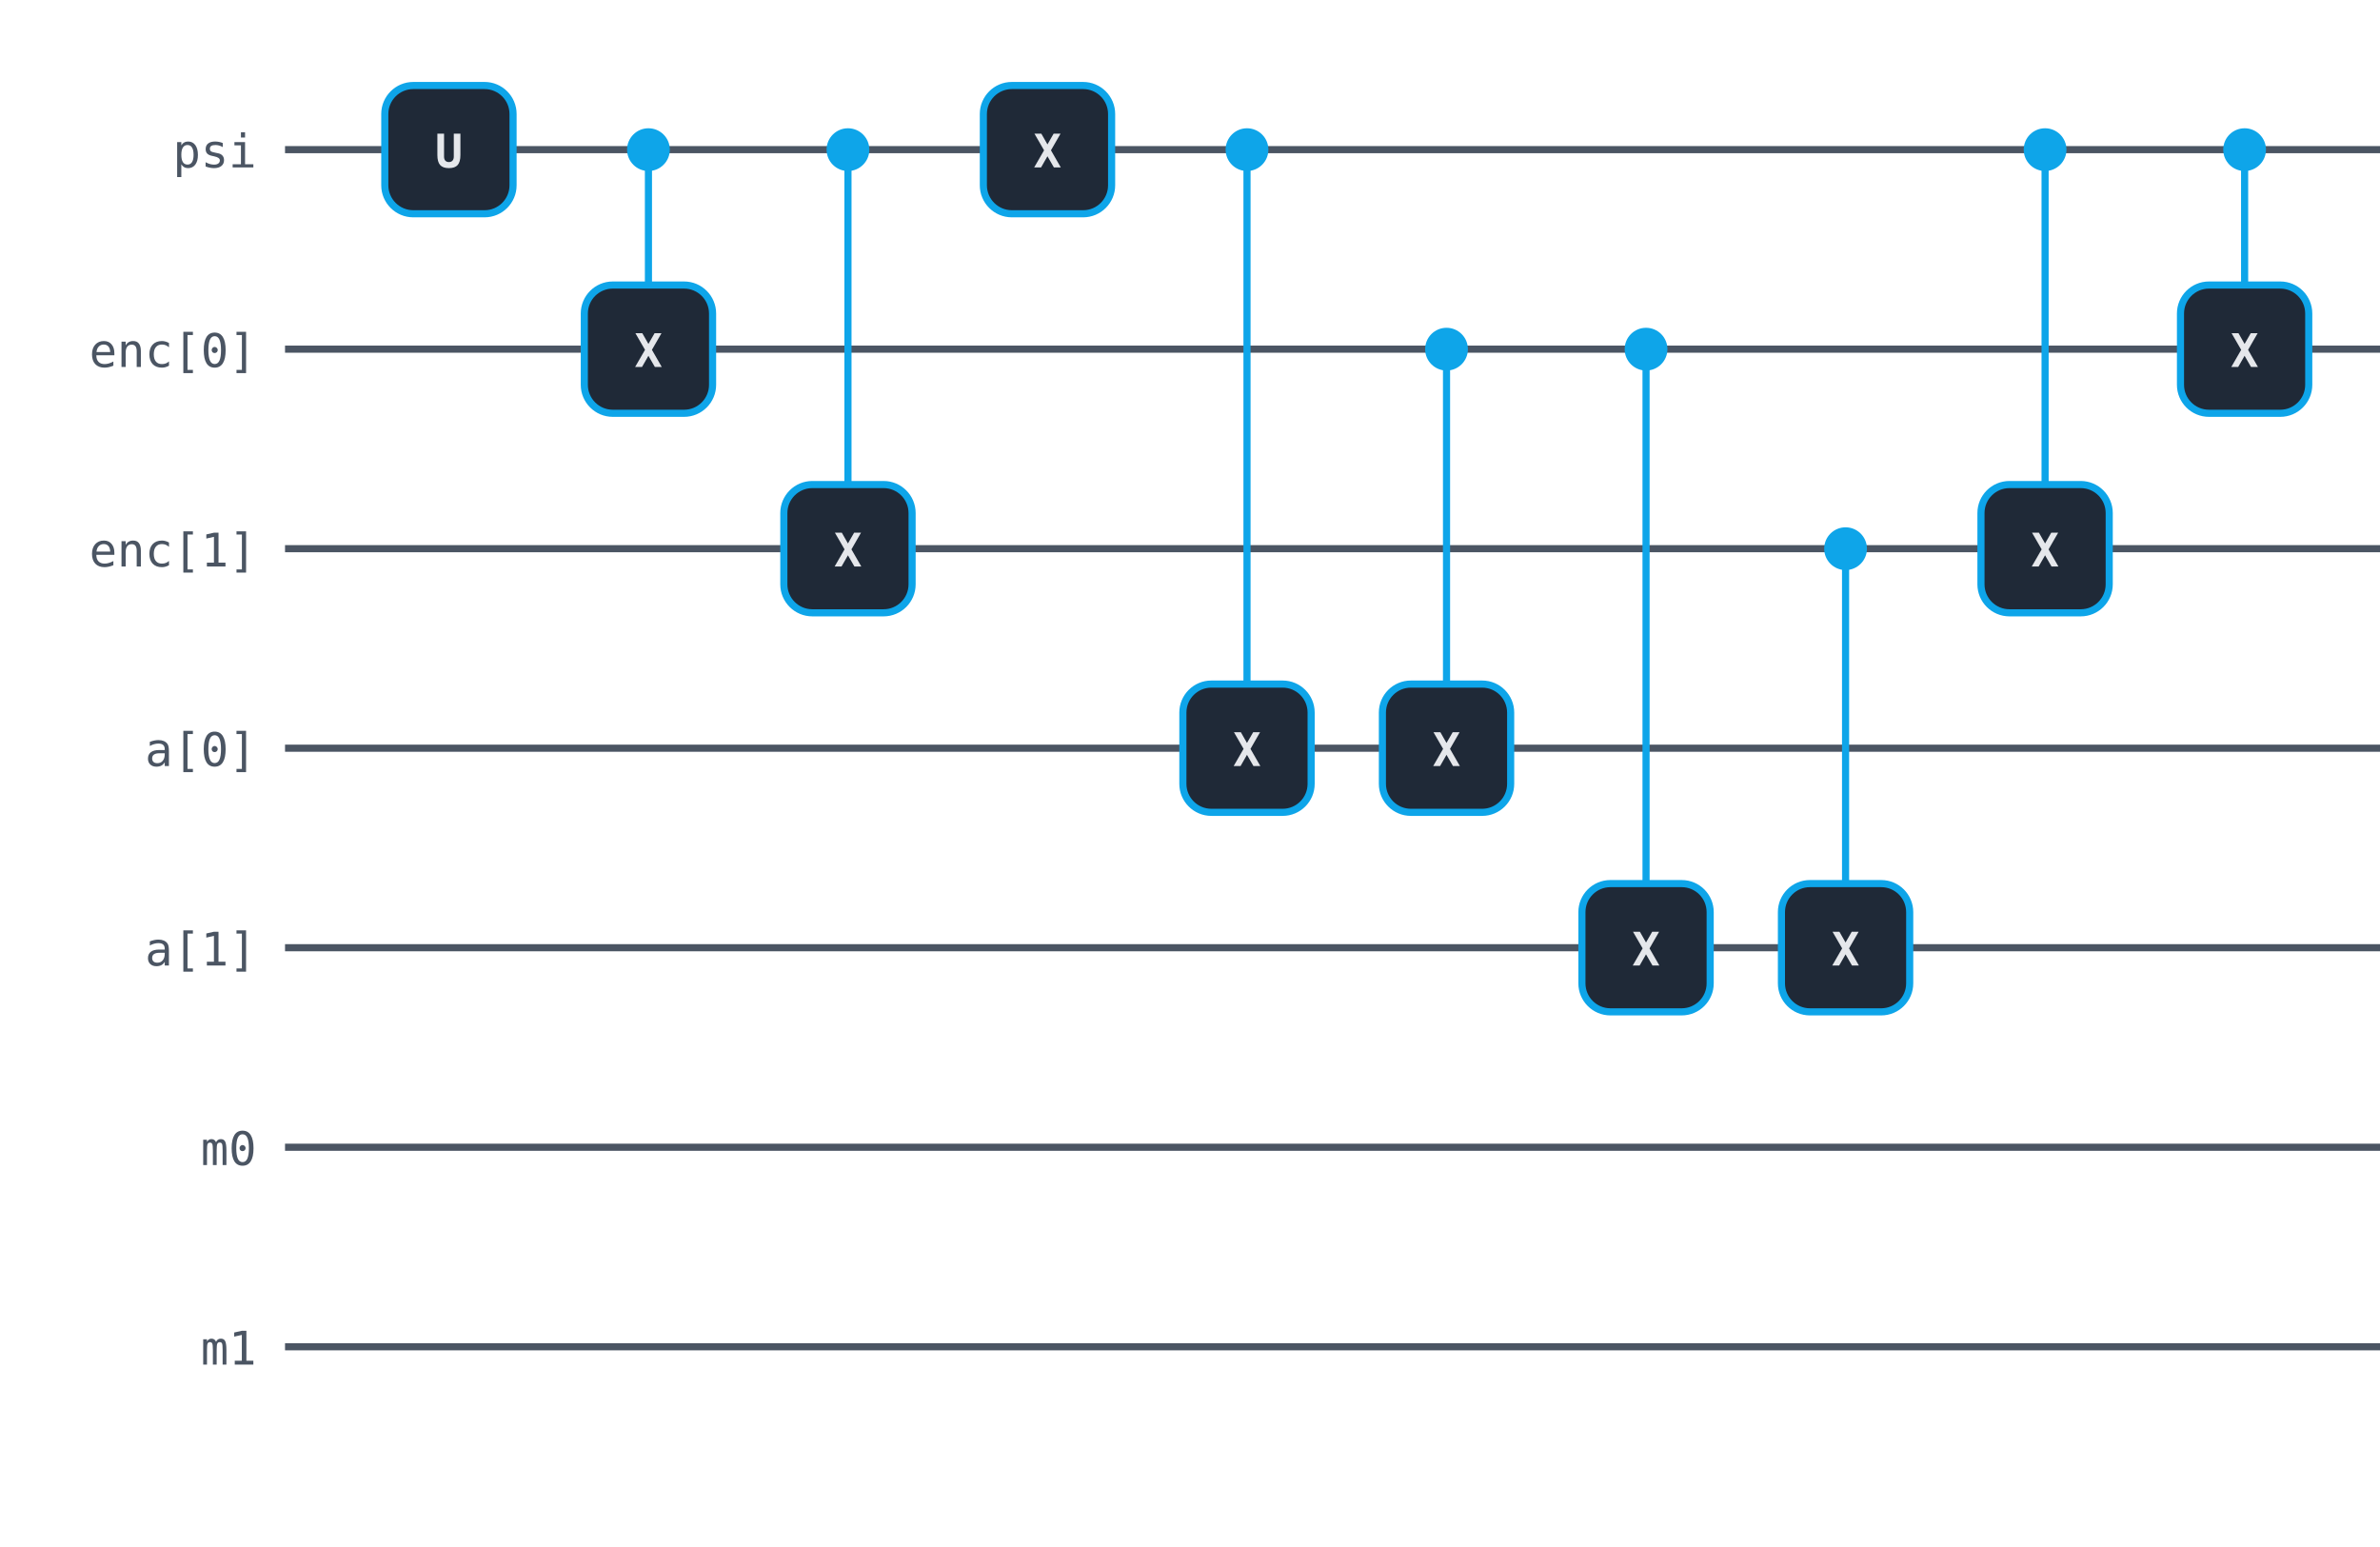
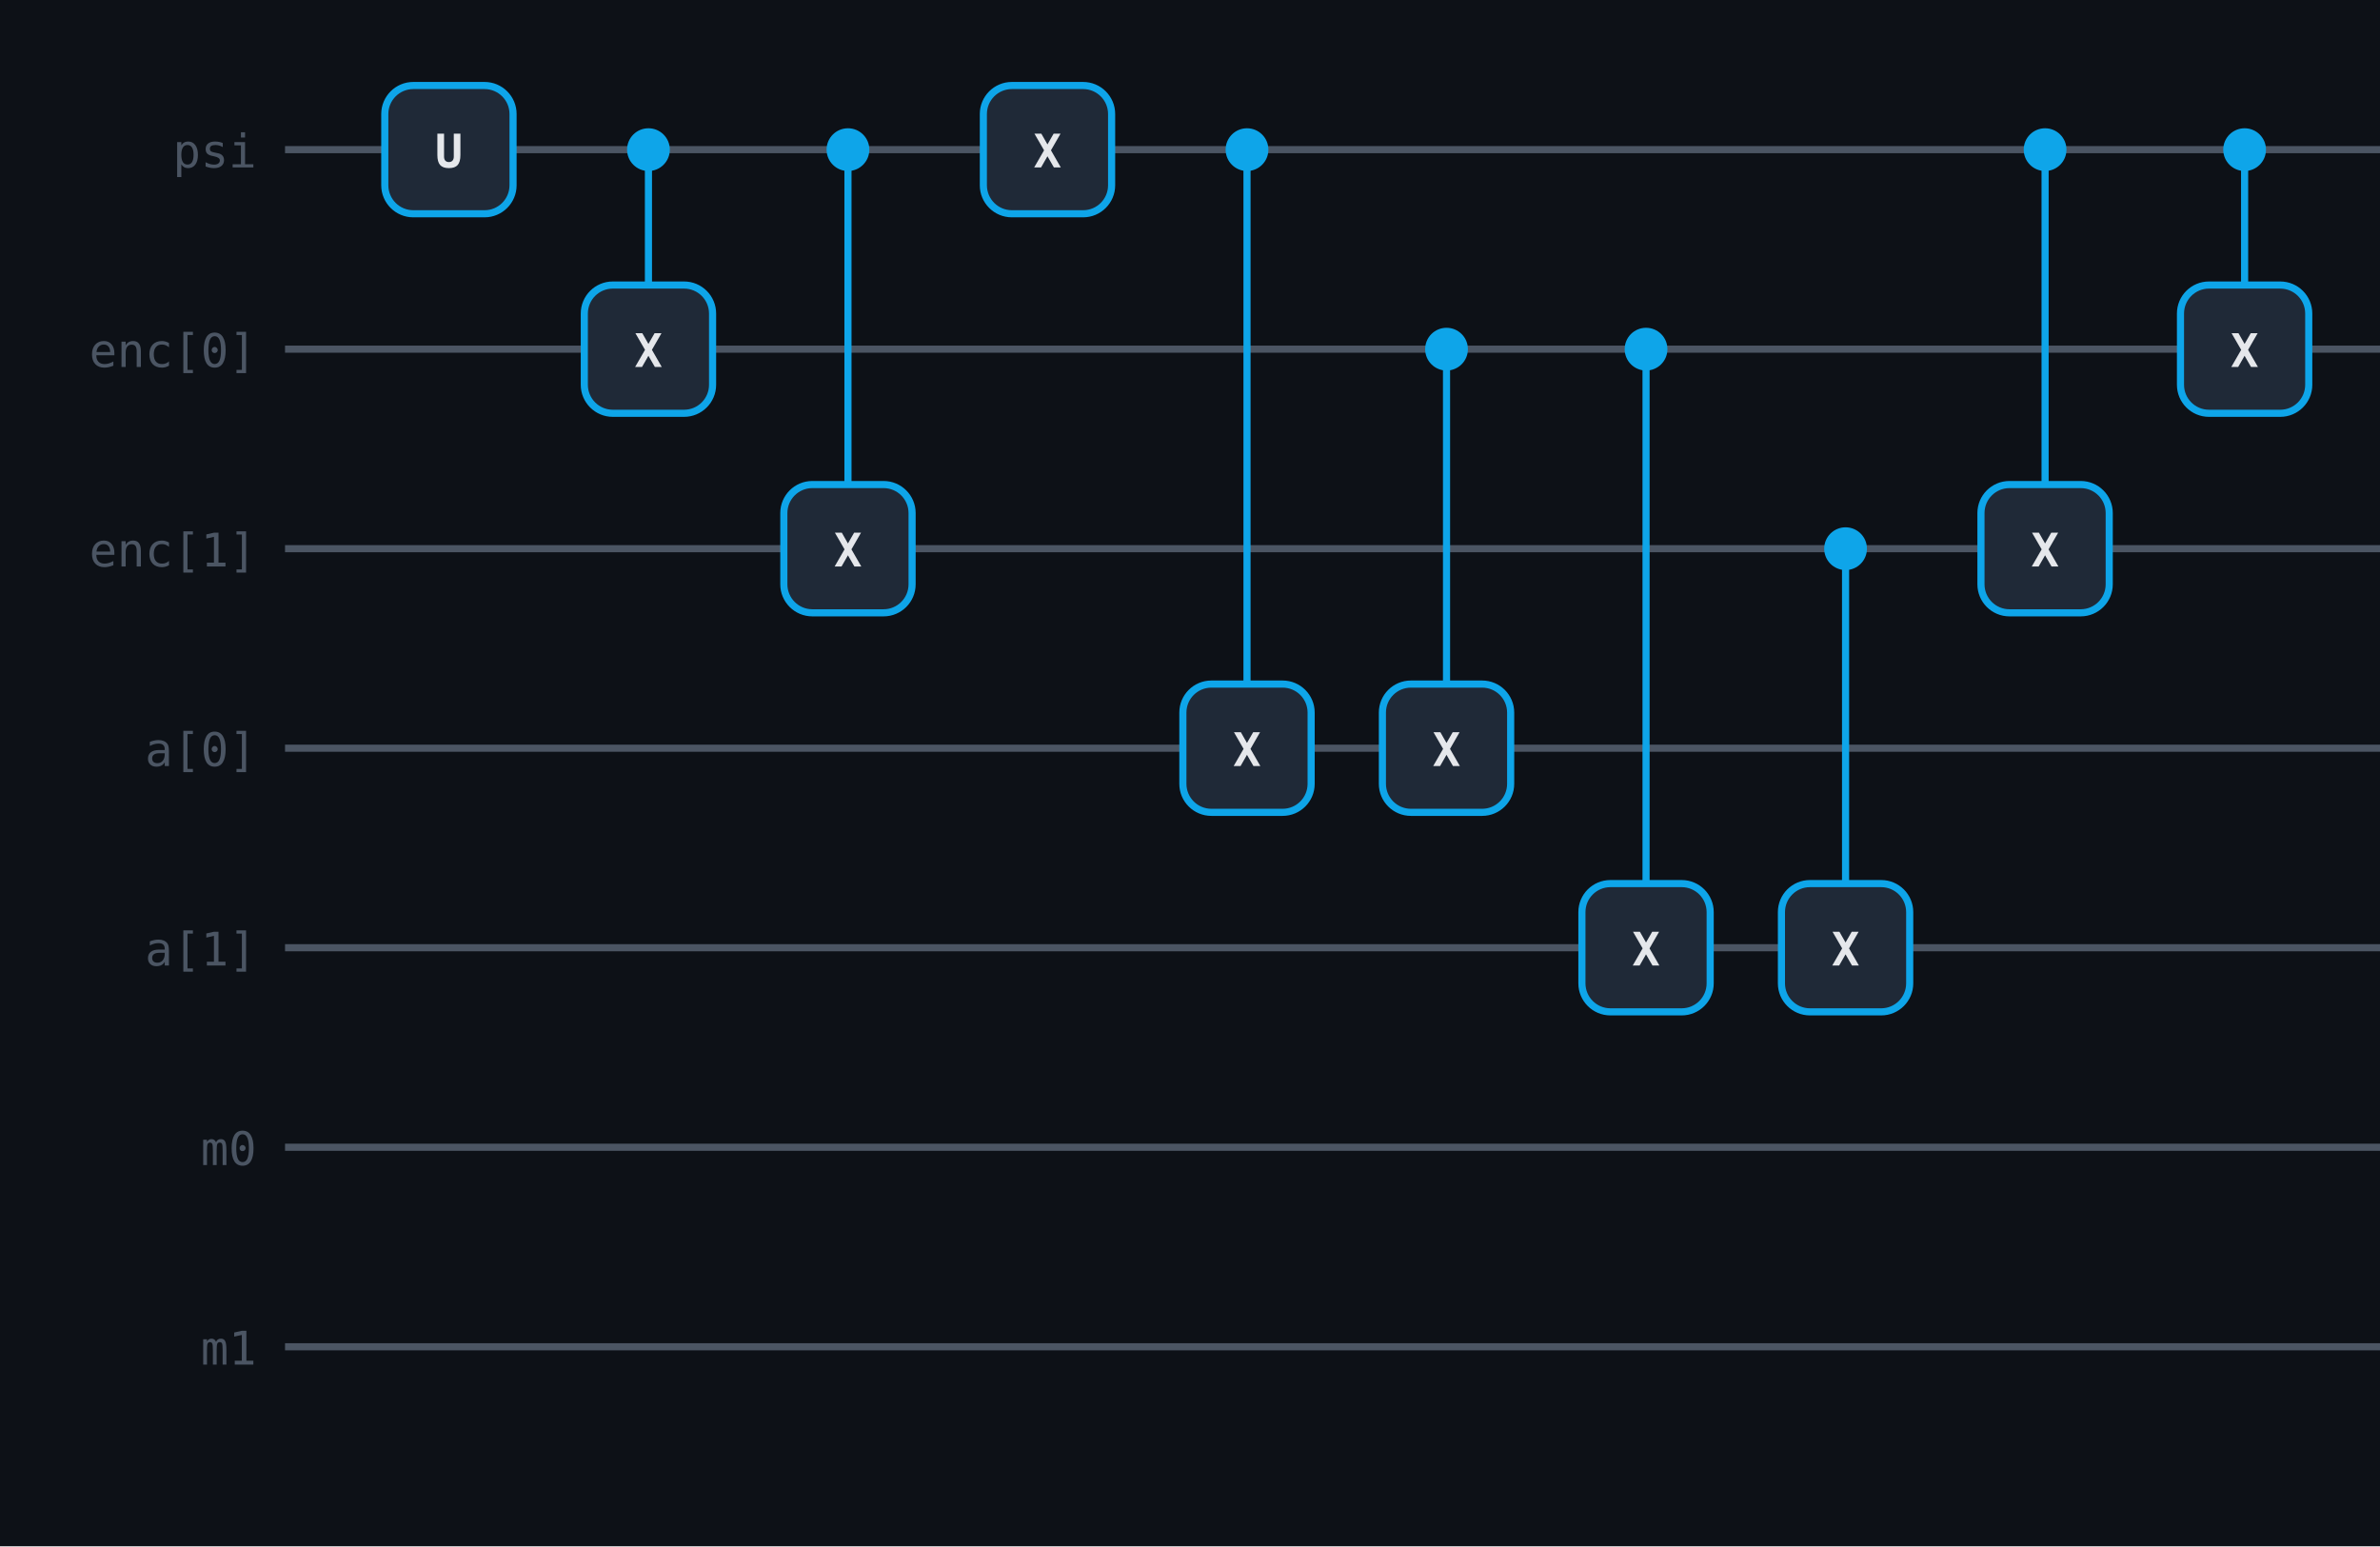
<svg xmlns="http://www.w3.org/2000/svg" viewBox="0 0 668 434" width="668" height="434">
+   <rect x="0" y="0" width="668" height="434" fill="#0d1117" />
  <style>.gate-label { font-family: ui-monospace, monospace; font-size: 13px; font-weight: 600; }.wire-label { font-family: ui-monospace, monospace; font-size: 13px; font-weight: 500; }</style>
  <line x1="80" y1="42" x2="668" y2="42" stroke="#4b5563" stroke-width="2" />
  <text x="72" y="47" text-anchor="end" fill="#4b5563" class="wire-label">psi</text>
  <line x1="80" y1="98" x2="668" y2="98" stroke="#4b5563" stroke-width="2" />
  <text x="72" y="103" text-anchor="end" fill="#4b5563" class="wire-label">enc[0]</text>
  <line x1="80" y1="154" x2="668" y2="154" stroke="#4b5563" stroke-width="2" />
  <text x="72" y="159" text-anchor="end" fill="#4b5563" class="wire-label">enc[1]</text>
  <line x1="80" y1="210" x2="668" y2="210" stroke="#4b5563" stroke-width="2" />
  <text x="72" y="215" text-anchor="end" fill="#4b5563" class="wire-label">a[0]</text>
  <line x1="80" y1="266" x2="668" y2="266" stroke="#4b5563" stroke-width="2" />
  <text x="72" y="271" text-anchor="end" fill="#4b5563" class="wire-label">a[1]</text>
  <line x1="80" y1="322" x2="668" y2="322" stroke="#4b5563" stroke-width="2" />
  <text x="72" y="327" text-anchor="end" fill="#4b5563" class="wire-label">m0</text>
  <line x1="80" y1="378" x2="668" y2="378" stroke="#4b5563" stroke-width="2" />
  <text x="72" y="383" text-anchor="end" fill="#4b5563" class="wire-label">m1</text>
  <rect x="108" y="24" width="36" height="36" rx="8" fill="#1f2937" stroke="#0ea5e9" stroke-width="2" />
  <text x="126" y="47" text-anchor="middle" fill="#e5e7eb" class="gate-label">U</text>
  <line x1="182" y1="42" x2="182" y2="98" stroke="#0ea5e9" stroke-width="2" />
  <circle cx="182" cy="42" r="6" fill="#0ea5e9" />
  <rect x="164" y="80" width="36" height="36" rx="8" fill="#1f2937" stroke="#0ea5e9" stroke-width="2" />
  <text x="182" y="103" text-anchor="middle" fill="#e5e7eb" class="gate-label">X</text>
  <line x1="238" y1="42" x2="238" y2="154" stroke="#0ea5e9" stroke-width="2" />
  <circle cx="238" cy="42" r="6" fill="#0ea5e9" />
  <rect x="220" y="136" width="36" height="36" rx="8" fill="#1f2937" stroke="#0ea5e9" stroke-width="2" />
  <text x="238" y="159" text-anchor="middle" fill="#e5e7eb" class="gate-label">X</text>
  <rect x="276" y="24" width="36" height="36" rx="8" fill="#1f2937" stroke="#0ea5e9" stroke-width="2" />
  <text x="294" y="47" text-anchor="middle" fill="#e5e7eb" class="gate-label">X</text>
  <line x1="350" y1="42" x2="350" y2="210" stroke="#0ea5e9" stroke-width="2" />
  <circle cx="350" cy="42" r="6" fill="#0ea5e9" />
  <rect x="332" y="192" width="36" height="36" rx="8" fill="#1f2937" stroke="#0ea5e9" stroke-width="2" />
  <text x="350" y="215" text-anchor="middle" fill="#e5e7eb" class="gate-label">X</text>
  <line x1="406" y1="98" x2="406" y2="210" stroke="#0ea5e9" stroke-width="2" />
  <circle cx="406" cy="98" r="6" fill="#0ea5e9" />
  <rect x="388" y="192" width="36" height="36" rx="8" fill="#1f2937" stroke="#0ea5e9" stroke-width="2" />
  <text x="406" y="215" text-anchor="middle" fill="#e5e7eb" class="gate-label">X</text>
  <line x1="462" y1="98" x2="462" y2="266" stroke="#0ea5e9" stroke-width="2" />
  <circle cx="462" cy="98" r="6" fill="#0ea5e9" />
  <rect x="444" y="248" width="36" height="36" rx="8" fill="#1f2937" stroke="#0ea5e9" stroke-width="2" />
  <text x="462" y="271" text-anchor="middle" fill="#e5e7eb" class="gate-label">X</text>
  <line x1="518" y1="154" x2="518" y2="266" stroke="#0ea5e9" stroke-width="2" />
  <circle cx="518" cy="154" r="6" fill="#0ea5e9" />
  <rect x="500" y="248" width="36" height="36" rx="8" fill="#1f2937" stroke="#0ea5e9" stroke-width="2" />
  <text x="518" y="271" text-anchor="middle" fill="#e5e7eb" class="gate-label">X</text>
  <line x1="574" y1="42" x2="574" y2="154" stroke="#0ea5e9" stroke-width="2" />
  <circle cx="574" cy="42" r="6" fill="#0ea5e9" />
  <rect x="556" y="136" width="36" height="36" rx="8" fill="#1f2937" stroke="#0ea5e9" stroke-width="2" />
  <text x="574" y="159" text-anchor="middle" fill="#e5e7eb" class="gate-label">X</text>
  <line x1="630" y1="42" x2="630" y2="98" stroke="#0ea5e9" stroke-width="2" />
  <circle cx="630" cy="42" r="6" fill="#0ea5e9" />
  <rect x="612" y="80" width="36" height="36" rx="8" fill="#1f2937" stroke="#0ea5e9" stroke-width="2" />
  <text x="630" y="103" text-anchor="middle" fill="#e5e7eb" class="gate-label">X</text>
</svg>
